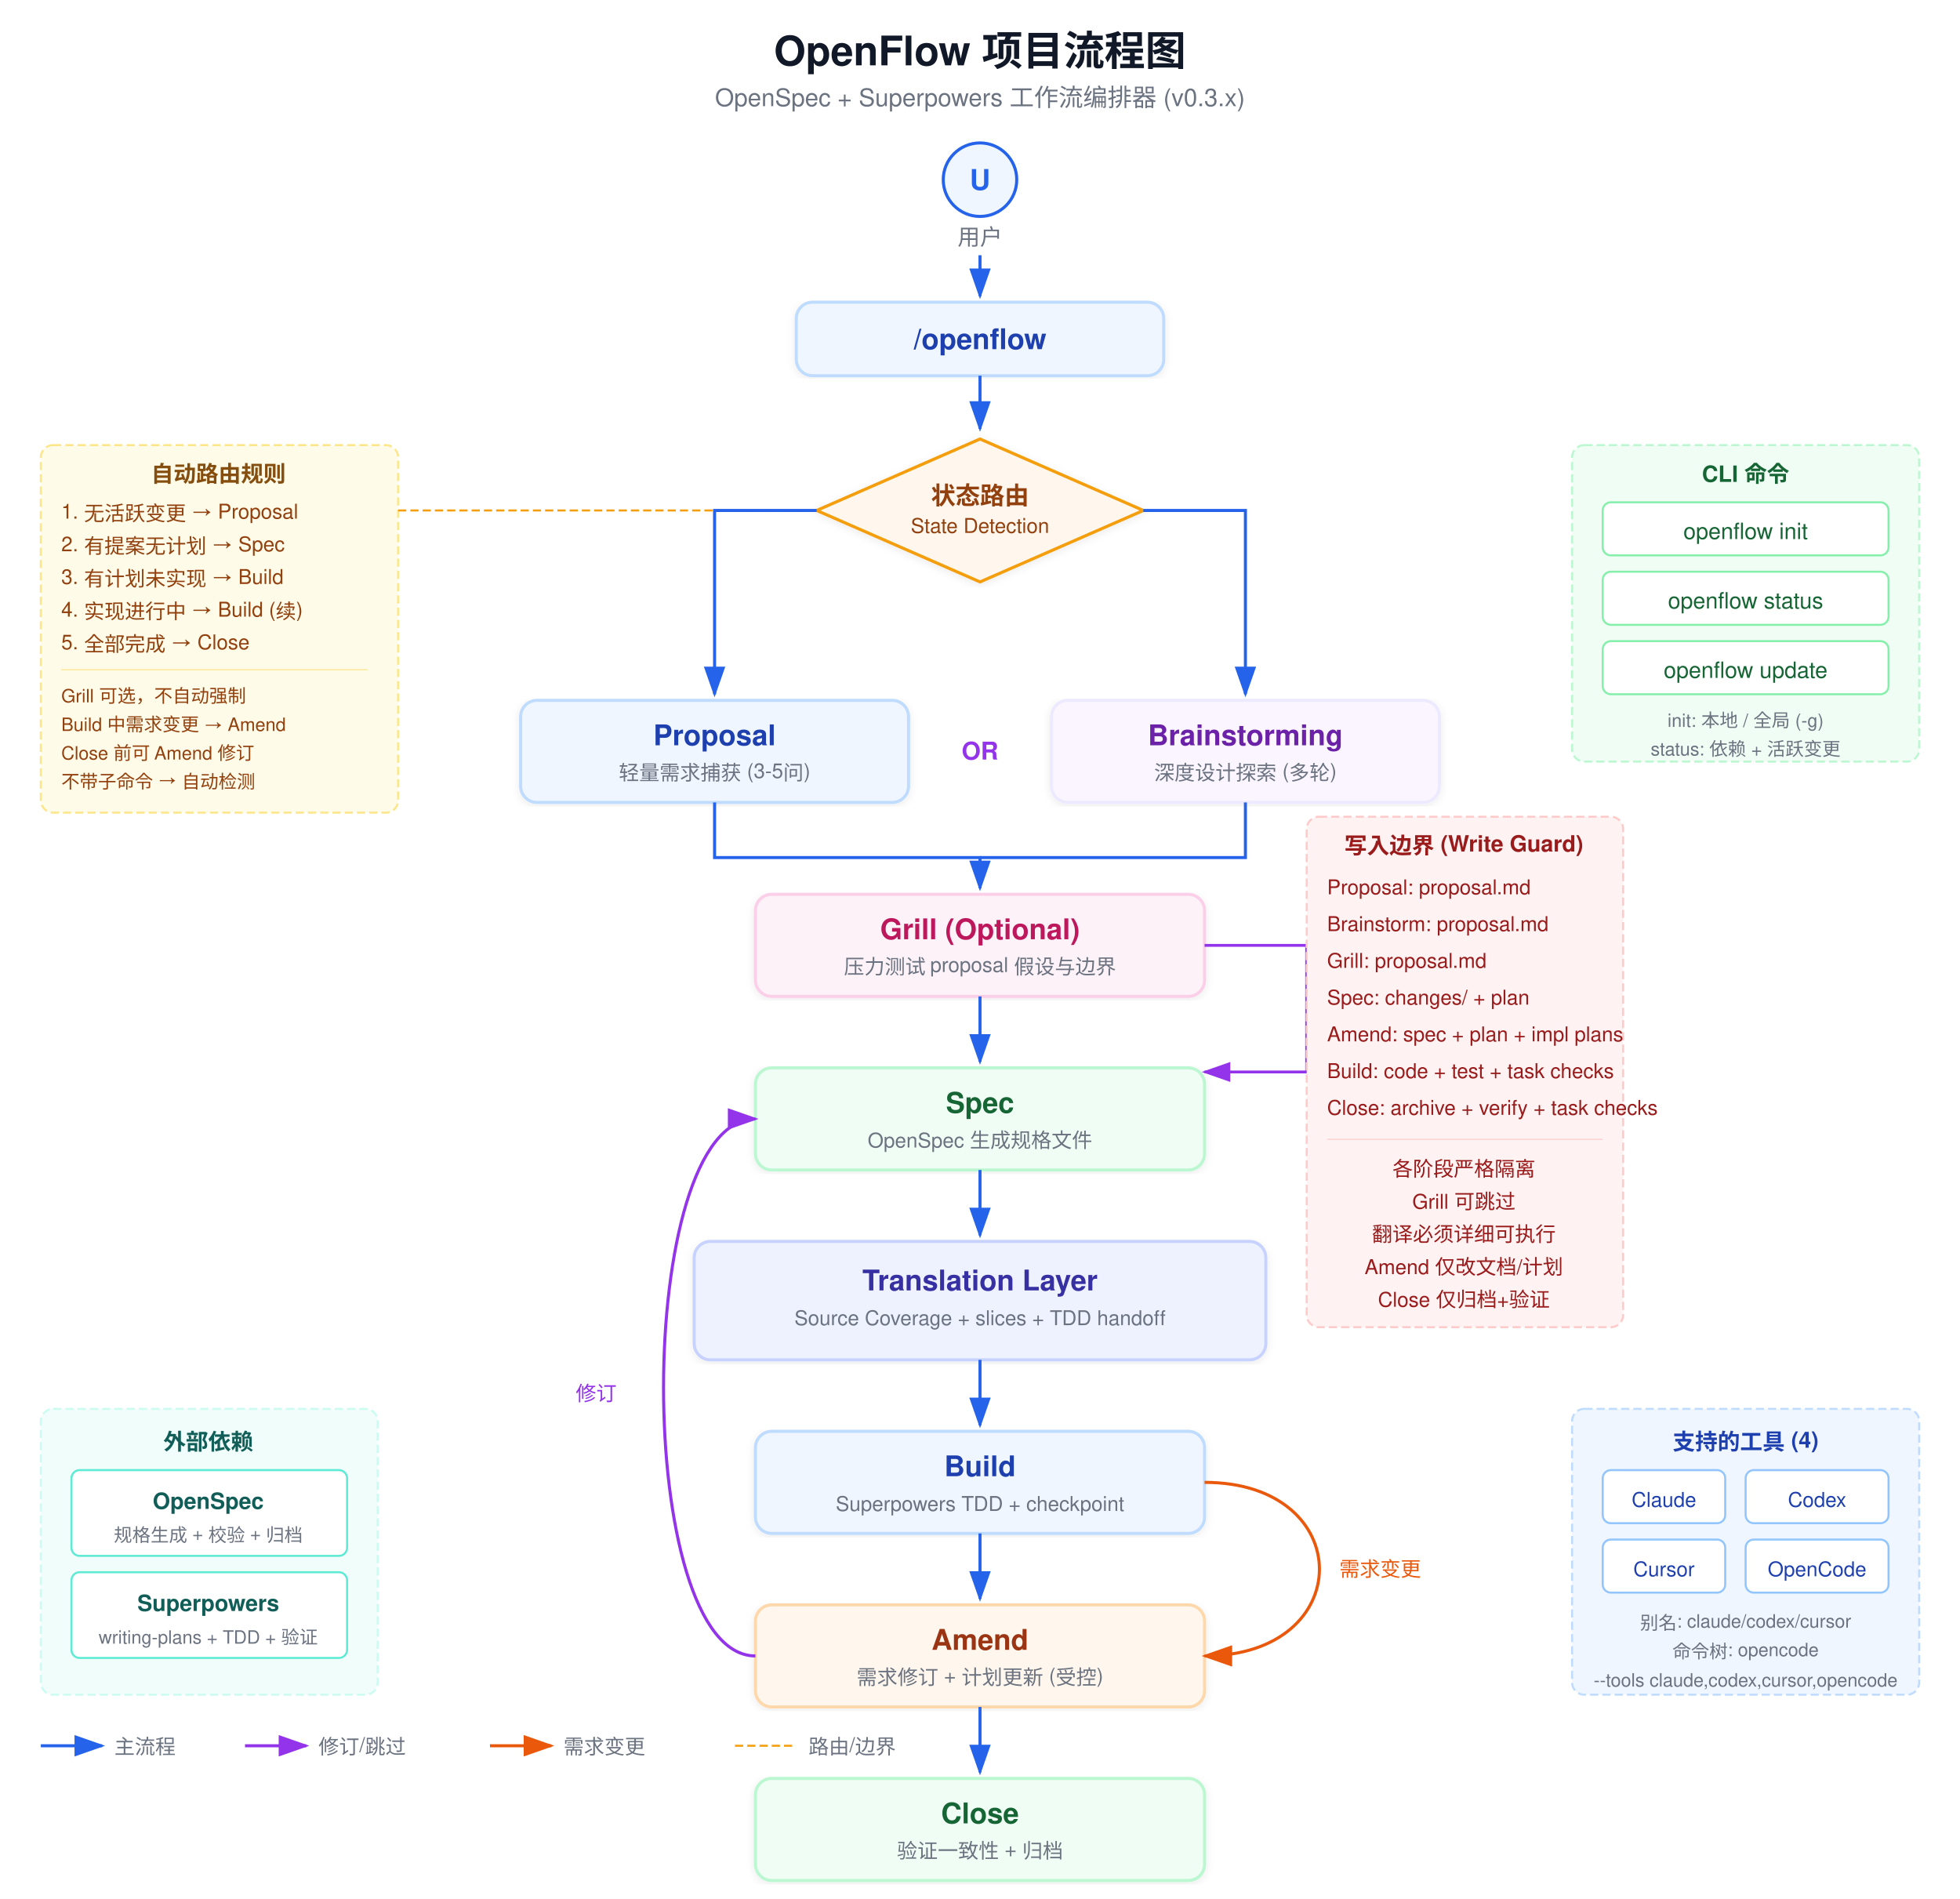
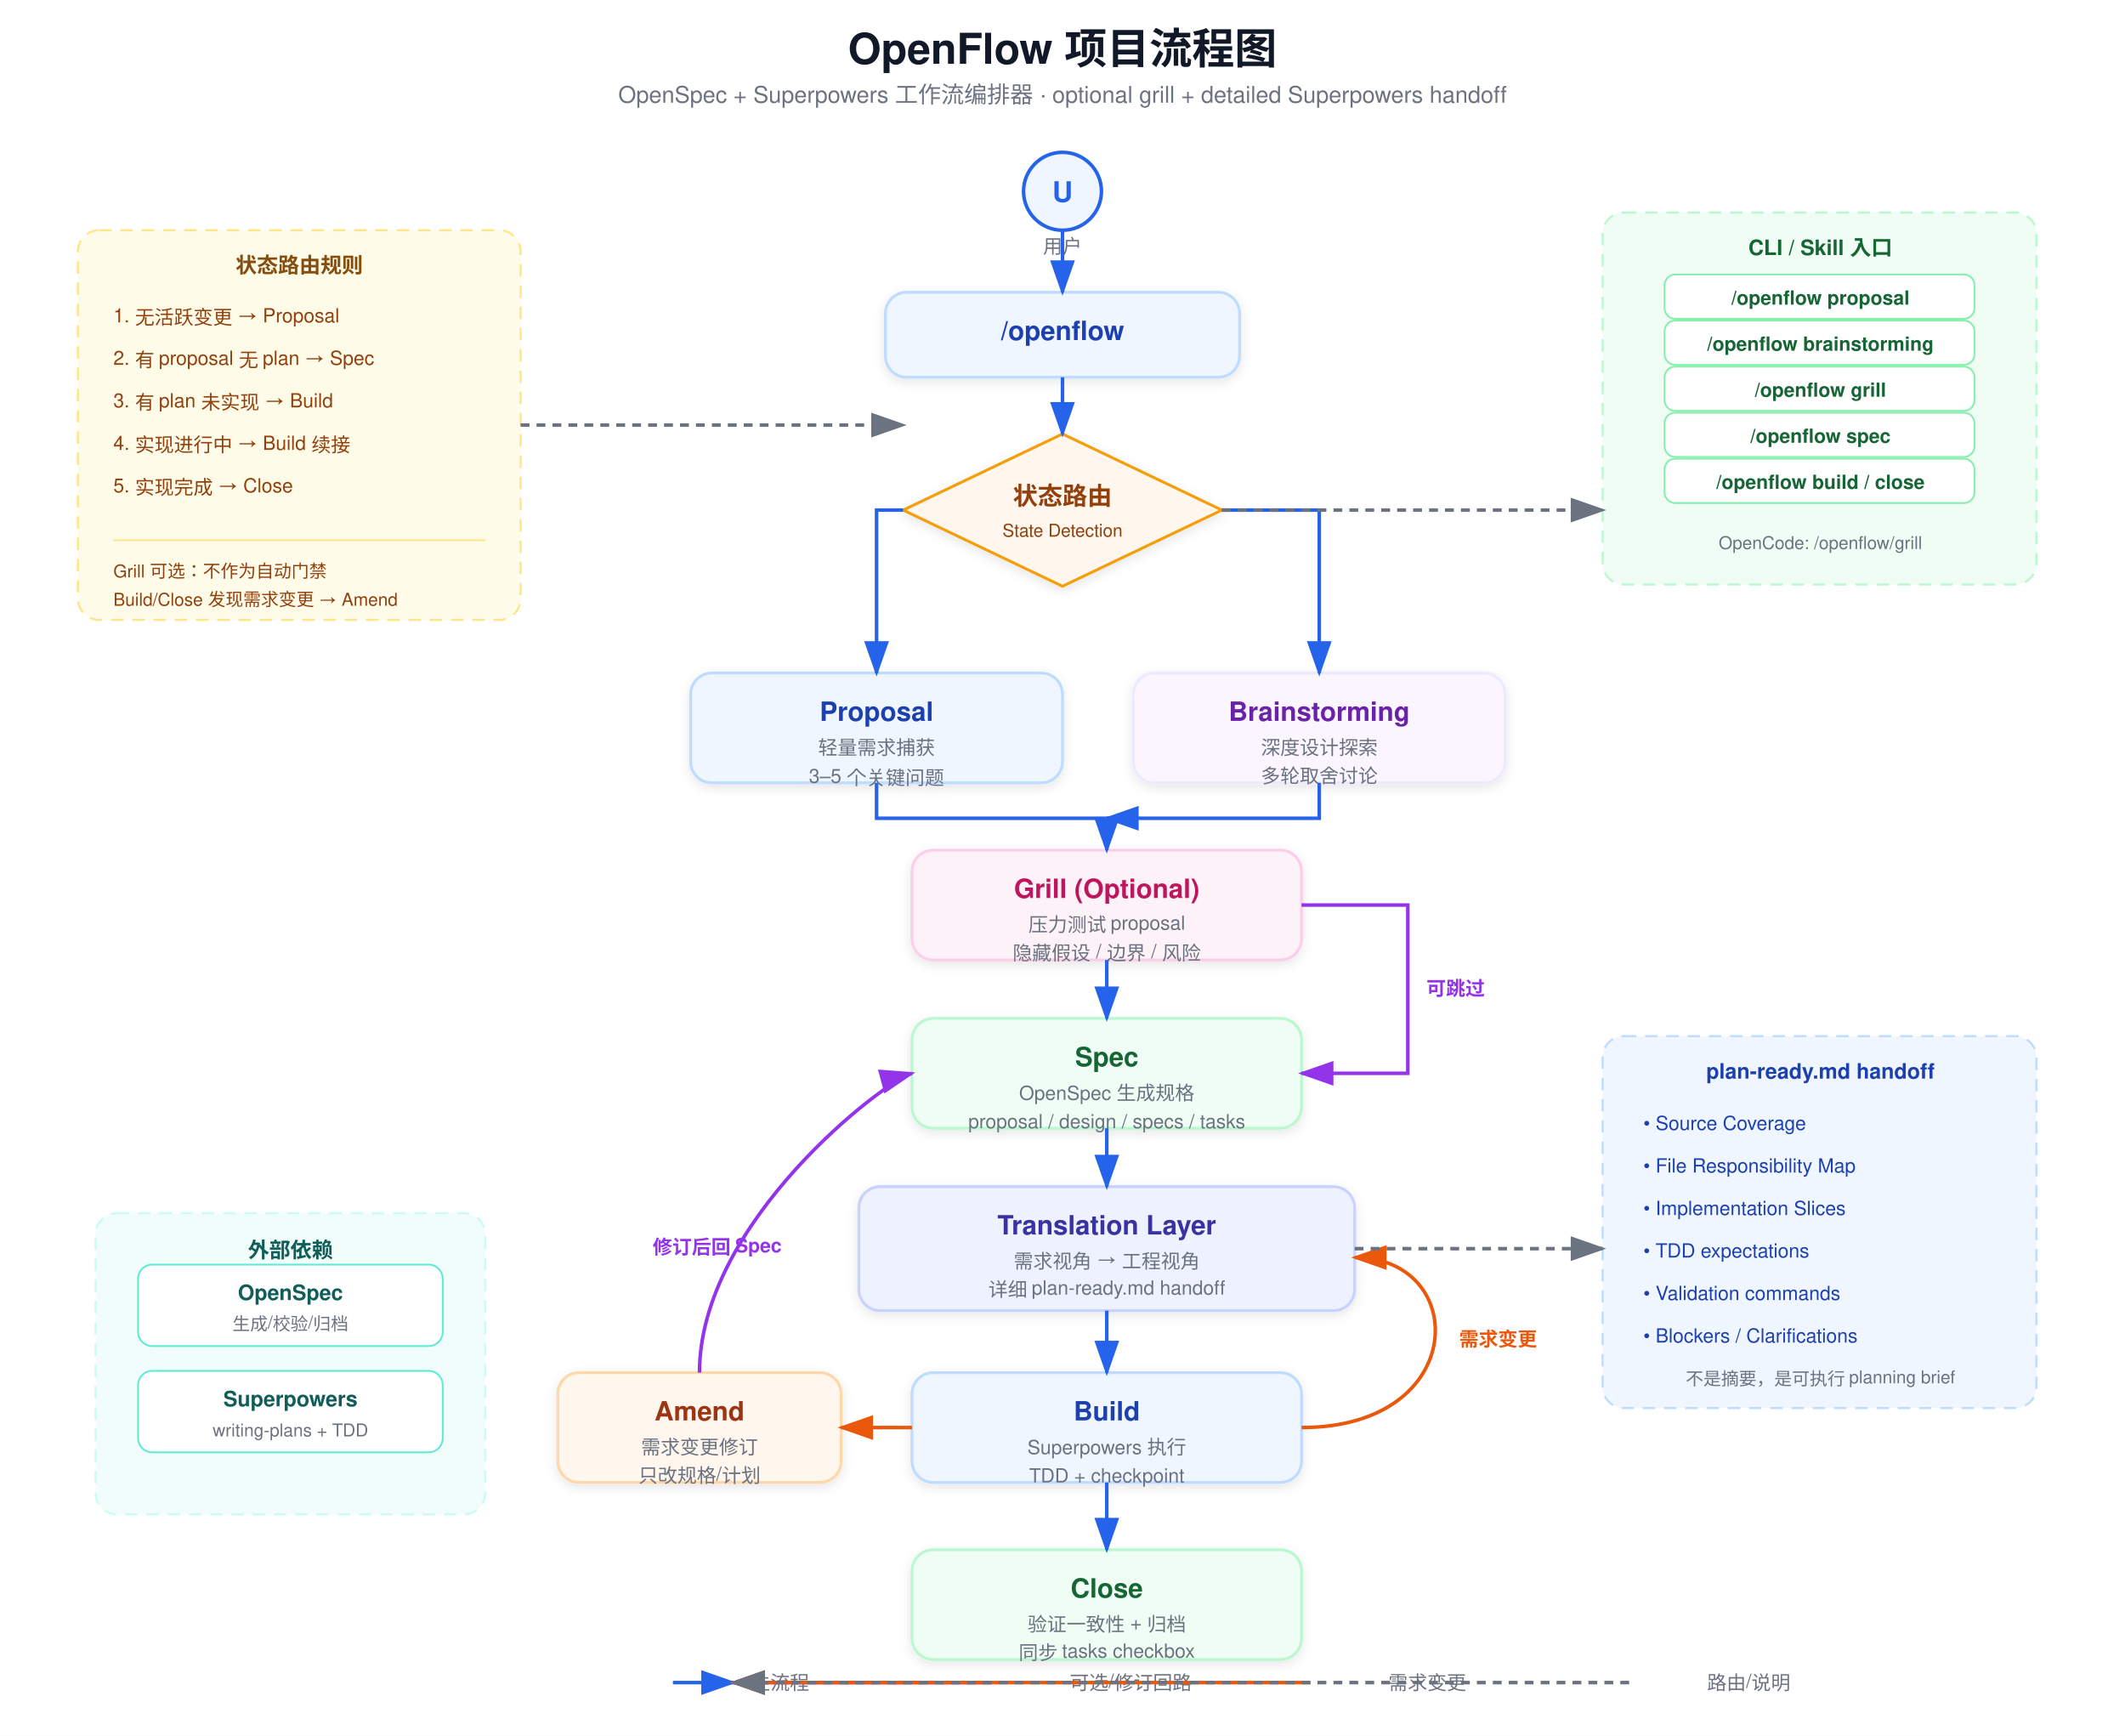
- <svg xmlns="http://www.w3.org/2000/svg" viewBox="0 0 960 930" width="960" height="930">
+ <svg xmlns="http://www.w3.org/2000/svg" viewBox="0 0 1200 980" width="1200" height="980">
  <style>
-     text { font-family: 'Helvetica Neue', Helvetica, Arial, 'PingFang SC', 'Microsoft YaHei', sans-serif; }
+     text { font-family: 'Helvetica Neue', Helvetica, Arial, 'PingFang SC', 'Microsoft YaHei', 'Microsoft JhengHei', 'SimHei', sans-serif; }
+     .title { fill:#111827; font-size:24px; font-weight:700; }
+     .subtitle { fill:#6b7280; font-size:13px; }
+     .node-title { fill:#111827; font-size:15px; font-weight:700; }
+     .node-sub { fill:#6b7280; font-size:11px; }
+     .note { fill:#374151; font-size:10px; }
+     .side-title { font-size:12px; font-weight:700; }
  </style>
  <defs>
    <marker id="arrow-blue" markerWidth="10" markerHeight="7" refX="9" refY="3.5" orient="auto">
-       <polygon points="0 0, 10 3.5, 0 7" fill="#2563eb" />
+       <polygon points="0 0,10 3.5,0 7" fill="#2563eb" />
    </marker>
    <marker id="arrow-purple" markerWidth="10" markerHeight="7" refX="9" refY="3.5" orient="auto">
-       <polygon points="0 0, 10 3.5, 0 7" fill="#9333ea" />
+       <polygon points="0 0,10 3.5,0 7" fill="#9333ea" />
    </marker>
    <marker id="arrow-orange" markerWidth="10" markerHeight="7" refX="9" refY="3.5" orient="auto">
-       <polygon points="0 0, 10 3.5, 0 7" fill="#ea580c" />
+       <polygon points="0 0,10 3.5,0 7" fill="#ea580c" />
+     </marker>
+     <marker id="arrow-green" markerWidth="10" markerHeight="7" refX="9" refY="3.5" orient="auto">
+       <polygon points="0 0,10 3.5,0 7" fill="#16a34a" />
    </marker>
    <marker id="arrow-gray" markerWidth="10" markerHeight="7" refX="9" refY="3.5" orient="auto">
-       <polygon points="0 0, 10 3.5, 0 7" fill="#6b7280" />
+       <polygon points="0 0,10 3.5,0 7" fill="#6b7280" />
    </marker>
-     <filter id="shadow" x="-4%" y="-4%" width="108%" height="108%">
-       <feDropShadow dx="0" dy="1" stdDeviation="2" flood-color="#000" flood-opacity="0.08" />
+     <filter id="softShadow" x="-16%" y="-16%" width="132%" height="132%">
+       <feDropShadow dx="0" dy="2" stdDeviation="3" flood-color="#000000" flood-opacity="0.10" />
    </filter>
  </defs>
-   <rect width="960" height="930" fill="#ffffff" />
-   <text x="480" y="32" text-anchor="middle" fill="#111827" font-size="20" font-weight="600">OpenFlow 项目流程图</text>
-   <text x="480" y="52" text-anchor="middle" fill="#6b7280" font-size="12">OpenSpec + Superpowers 工作流编排器 (v0.3.x)</text>
-   <circle cx="480" cy="88" r="18" fill="#eff6ff" stroke="#2563eb" stroke-width="1.5" />
-   <text x="480" y="93" text-anchor="middle" fill="#2563eb" font-size="14" font-weight="600">U</text>
-   <text x="480" y="120" text-anchor="middle" fill="#6b7280" font-size="11">用户</text>
-   <line x1="480" y1="125" x2="480" y2="145" stroke="#2563eb" stroke-width="1.5" marker-end="url(#arrow-blue)" />
-   <rect x="390" y="148" width="180" height="36" rx="8" fill="#eff6ff" stroke="#bfdbfe" stroke-width="1.5" filter="url(#shadow)" />
-   <text x="480" y="171" text-anchor="middle" fill="#1e40af" font-size="14" font-weight="600">/openflow</text>
-   <line x1="480" y1="184" x2="480" y2="210" stroke="#2563eb" stroke-width="1.5" marker-end="url(#arrow-blue)" />
-   <polygon points="480,215 560,250 480,285 400,250" fill="#fff7ed" stroke="#f59e0b" stroke-width="1.5" filter="url(#shadow)" />
-   <text x="480" y="247" text-anchor="middle" fill="#92400e" font-size="12" font-weight="600">状态路由</text>
-   <text x="480" y="261" text-anchor="middle" fill="#92400e" font-size="10">State Detection</text>
-   <rect x="20" y="218" width="175" height="180" rx="6" fill="#fefce8" stroke="#fde68a" stroke-width="1" stroke-dasharray="4,2" />
-   <text x="107" y="236" text-anchor="middle" fill="#854d0e" font-size="11" font-weight="600">自动路由规则</text>
-   <text x="30" y="254" fill="#92400e" font-size="10">1. 无活跃变更 → Proposal</text>
-   <text x="30" y="270" fill="#92400e" font-size="10">2. 有提案无计划 → Spec</text>
-   <text x="30" y="286" fill="#92400e" font-size="10">3. 有计划未实现 → Build</text>
-   <text x="30" y="302" fill="#92400e" font-size="10">4. 实现进行中 → Build (续)</text>
-   <text x="30" y="318" fill="#92400e" font-size="10">5. 全部完成 → Close</text>
-   <line x1="30" y1="328" x2="180" y2="328" stroke="#fde68a" stroke-width="0.5" />
-   <text x="30" y="344" fill="#92400e" font-size="9">Grill 可选，不自动强制</text>
-   <text x="30" y="358" fill="#92400e" font-size="9">Build 中需求变更 → Amend</text>
-   <text x="30" y="372" fill="#92400e" font-size="9">Close 前可 Amend 修订</text>
-   <text x="30" y="386" fill="#92400e" font-size="9">不带子命令 → 自动检测</text>
-   <line x1="195" y1="250" x2="400" y2="250" stroke="#f59e0b" stroke-width="1" stroke-dasharray="4,2" />
-   <rect x="770" y="218" width="170" height="155" rx="6" fill="#f0fdf4" stroke="#bbf7d0" stroke-width="1" stroke-dasharray="4,2" />
-   <text x="855" y="236" text-anchor="middle" fill="#166534" font-size="11" font-weight="600">CLI 命令</text>
-   <rect x="785" y="246" width="140" height="26" rx="4" fill="#ffffff" stroke="#86efac" stroke-width="1" />
-   <text x="855" y="264" text-anchor="middle" fill="#166534" font-size="11" font-weight="500">openflow init</text>
-   <rect x="785" y="280" width="140" height="26" rx="4" fill="#ffffff" stroke="#86efac" stroke-width="1" />
-   <text x="855" y="298" text-anchor="middle" fill="#166534" font-size="11" font-weight="500">openflow status</text>
-   <rect x="785" y="314" width="140" height="26" rx="4" fill="#ffffff" stroke="#86efac" stroke-width="1" />
-   <text x="855" y="332" text-anchor="middle" fill="#166534" font-size="11" font-weight="500">openflow update</text>
-   <text x="855" y="356" text-anchor="middle" fill="#6b7280" font-size="9">init: 本地 / 全局 (-g)</text>
-   <text x="855" y="370" text-anchor="middle" fill="#6b7280" font-size="9">status: 依赖 + 活跃变更</text>
-   <path d="M 400,250 L 350,250 L 350,340" stroke="#2563eb" stroke-width="1.5" fill="none" marker-end="url(#arrow-blue)" />
-   <path d="M 560,250 L 610,250 L 610,340" stroke="#2563eb" stroke-width="1.5" fill="none" marker-end="url(#arrow-blue)" />
-   <rect x="255" y="343" width="190" height="50" rx="8" fill="#eff6ff" stroke="#bfdbfe" stroke-width="1.5" filter="url(#shadow)" />
-   <text x="350" y="365" text-anchor="middle" fill="#1e40af" font-size="14" font-weight="600">Proposal</text>
-   <text x="350" y="382" text-anchor="middle" fill="#6b7280" font-size="10">轻量需求捕获 (3-5问)</text>
-   <rect x="515" y="343" width="190" height="50" rx="8" fill="#faf5ff" stroke="#ede9fe" stroke-width="1.5" filter="url(#shadow)" />
-   <text x="610" y="365" text-anchor="middle" fill="#6b21a8" font-size="14" font-weight="600">Brainstorming</text>
-   <text x="610" y="382" text-anchor="middle" fill="#6b7280" font-size="10">深度设计探索 (多轮)</text>
-   <text x="480" y="372" text-anchor="middle" fill="#9333ea" font-size="12" font-weight="600">OR</text>
-   <path d="M 350,393 L 350,420 L 480,420 L 480,435" stroke="#2563eb" stroke-width="1.5" fill="none" marker-end="url(#arrow-blue)" />
-   <path d="M 610,393 L 610,420 L 480,420" stroke="#2563eb" stroke-width="1.5" fill="none" />
-   <rect x="370" y="438" width="220" height="50" rx="8" fill="#fdf2f8" stroke="#fbcfe8" stroke-width="1.5" filter="url(#shadow)" />
-   <text x="480" y="460" text-anchor="middle" fill="#be185d" font-size="14" font-weight="600">Grill (Optional)</text>
-   <text x="480" y="477" text-anchor="middle" fill="#6b7280" font-size="10">压力测试 proposal 假设与边界</text>
-   <path d="M 590,463 L 640,463 L 640,525 L 590,525" stroke="#9333ea" stroke-width="1.4" fill="none" marker-end="url(#arrow-purple)" />
-   <text x="666" y="498" text-anchor="middle" fill="#9333ea" font-size="10">可跳过</text>
-   <line x1="480" y1="488" x2="480" y2="520" stroke="#2563eb" stroke-width="1.5" marker-end="url(#arrow-blue)" />
-   <rect x="370" y="523" width="220" height="50" rx="8" fill="#f0fdf4" stroke="#bbf7d0" stroke-width="1.5" filter="url(#shadow)" />
-   <text x="480" y="545" text-anchor="middle" fill="#166534" font-size="14" font-weight="600">Spec</text>
-   <text x="480" y="562" text-anchor="middle" fill="#6b7280" font-size="10">OpenSpec 生成规格文件</text>
-   <line x1="480" y1="573" x2="480" y2="605" stroke="#2563eb" stroke-width="1.5" marker-end="url(#arrow-blue)" />
-   <rect x="340" y="608" width="280" height="58" rx="8" fill="#eef2ff" stroke="#c7d2fe" stroke-width="1.5" filter="url(#shadow)" />
-   <text x="480" y="632" text-anchor="middle" fill="#3730a3" font-size="14" font-weight="600">Translation Layer</text>
-   <text x="480" y="649" text-anchor="middle" fill="#6b7280" font-size="10">Source Coverage + slices + TDD handoff</text>
-   <line x1="480" y1="666" x2="480" y2="698" stroke="#2563eb" stroke-width="1.5" marker-end="url(#arrow-blue)" />
-   <rect x="370" y="701" width="220" height="50" rx="8" fill="#eff6ff" stroke="#bfdbfe" stroke-width="1.5" filter="url(#shadow)" />
-   <text x="480" y="723" text-anchor="middle" fill="#1e40af" font-size="14" font-weight="600">Build</text>
-   <text x="480" y="740" text-anchor="middle" fill="#6b7280" font-size="10">Superpowers TDD + checkpoint</text>
-   <line x1="480" y1="751" x2="480" y2="783" stroke="#2563eb" stroke-width="1.5" marker-end="url(#arrow-blue)" />
-   <rect x="370" y="786" width="220" height="50" rx="8" fill="#fff7ed" stroke="#fed7aa" stroke-width="1.5" filter="url(#shadow)" />
-   <text x="480" y="808" text-anchor="middle" fill="#9a3412" font-size="14" font-weight="600">Amend</text>
-   <text x="480" y="825" text-anchor="middle" fill="#6b7280" font-size="10">需求修订 + 计划更新 (受控)</text>
-   <path d="M 370,811 C 310,811 310,548 370,548" stroke="#9333ea" stroke-width="1.5" fill="none" marker-end="url(#arrow-purple)" />
-   <text x="292" y="686" text-anchor="middle" fill="#9333ea" font-size="10">修订</text>
-   <line x1="480" y1="836" x2="480" y2="868" stroke="#2563eb" stroke-width="1.5" marker-end="url(#arrow-blue)" />
-   <rect x="370" y="871" width="220" height="50" rx="8" fill="#f0fdf4" stroke="#bbf7d0" stroke-width="1.5" filter="url(#shadow)" />
-   <text x="480" y="893" text-anchor="middle" fill="#166534" font-size="14" font-weight="600">Close</text>
-   <text x="480" y="910" text-anchor="middle" fill="#6b7280" font-size="10">验证一致性 + 归档</text>
-   <path d="M 590,726 C 665,726 665,811 590,811" stroke="#ea580c" stroke-width="1.5" fill="none" marker-end="url(#arrow-orange)" />
-   <text x="676" y="772" text-anchor="middle" fill="#ea580c" font-size="10">需求变更</text>
-   <rect x="640" y="400" width="155" height="250" rx="6" fill="#fef2f2" stroke="#fecaca" stroke-width="1" stroke-dasharray="4,2" />
-   <text x="717" y="418" text-anchor="middle" fill="#991b1b" font-size="11" font-weight="600">写入边界 (Write Guard)</text>
-   <text x="650" y="438" fill="#991b1b" font-size="10">Proposal: proposal.md</text>
-   <text x="650" y="456" fill="#991b1b" font-size="10">Brainstorm: proposal.md</text>
-   <text x="650" y="474" fill="#991b1b" font-size="10">Grill: proposal.md</text>
-   <text x="650" y="492" fill="#991b1b" font-size="10">Spec: changes/ + plan</text>
-   <text x="650" y="510" fill="#991b1b" font-size="10">Amend: spec + plan + impl plans</text>
-   <text x="650" y="528" fill="#991b1b" font-size="10">Build: code + test + task checks</text>
-   <text x="650" y="546" fill="#991b1b" font-size="10">Close: archive + verify + task checks</text>
-   <line x1="650" y1="558" x2="785" y2="558" stroke="#fecaca" stroke-width="0.5" />
-   <text x="717" y="576" text-anchor="middle" fill="#991b1b" font-size="10" font-weight="500">各阶段严格隔离</text>
-   <text x="717" y="592" text-anchor="middle" fill="#991b1b" font-size="10" font-weight="500">Grill 可跳过</text>
-   <text x="717" y="608" text-anchor="middle" fill="#991b1b" font-size="10" font-weight="500">翻译必须详细可执行</text>
-   <text x="717" y="624" text-anchor="middle" fill="#991b1b" font-size="10" font-weight="500">Amend 仅改文档/计划</text>
-   <text x="717" y="640" text-anchor="middle" fill="#991b1b" font-size="10" font-weight="500">Close 仅归档+验证</text>
-   <rect x="20" y="690" width="165" height="140" rx="6" fill="#f0fdfa" stroke="#ccfbf1" stroke-width="1" stroke-dasharray="4,2" />
-   <text x="102" y="710" text-anchor="middle" fill="#115e59" font-size="11" font-weight="600">外部依赖</text>
-   <rect x="35" y="720" width="135" height="42" rx="4" fill="#ffffff" stroke="#5eead4" stroke-width="1" />
-   <text x="102" y="739" text-anchor="middle" fill="#115e59" font-size="11" font-weight="600">OpenSpec</text>
-   <text x="102" y="755" text-anchor="middle" fill="#6b7280" font-size="9">规格生成 + 校验 + 归档</text>
-   <rect x="35" y="770" width="135" height="42" rx="4" fill="#ffffff" stroke="#5eead4" stroke-width="1" />
-   <text x="102" y="789" text-anchor="middle" fill="#115e59" font-size="11" font-weight="600">Superpowers</text>
-   <text x="102" y="805" text-anchor="middle" fill="#6b7280" font-size="9">writing-plans + TDD + 验证</text>
-   <rect x="770" y="690" width="170" height="140" rx="6" fill="#eff6ff" stroke="#bfdbfe" stroke-width="1" stroke-dasharray="4,2" />
-   <text x="855" y="710" text-anchor="middle" fill="#1e40af" font-size="11" font-weight="600">支持的工具 (4)</text>
-   <rect x="785" y="720" width="60" height="26" rx="4" fill="#ffffff" stroke="#93c5fd" stroke-width="1" />
-   <text x="815" y="738" text-anchor="middle" fill="#1e40af" font-size="10" font-weight="500">Claude</text>
-   <rect x="855" y="720" width="70" height="26" rx="4" fill="#ffffff" stroke="#93c5fd" stroke-width="1" />
-   <text x="890" y="738" text-anchor="middle" fill="#1e40af" font-size="10" font-weight="500">Codex</text>
-   <rect x="785" y="754" width="60" height="26" rx="4" fill="#ffffff" stroke="#93c5fd" stroke-width="1" />
-   <text x="815" y="772" text-anchor="middle" fill="#1e40af" font-size="10" font-weight="500">Cursor</text>
-   <rect x="855" y="754" width="70" height="26" rx="4" fill="#ffffff" stroke="#93c5fd" stroke-width="1" />
-   <text x="890" y="772" text-anchor="middle" fill="#1e40af" font-size="10" font-weight="500">OpenCode</text>
-   <text x="855" y="798" text-anchor="middle" fill="#6b7280" font-size="9">别名: claude/codex/cursor</text>
-   <text x="855" y="812" text-anchor="middle" fill="#6b7280" font-size="9">命令树: opencode</text>
-   <text x="855" y="826" text-anchor="middle" fill="#6b7280" font-size="9">--tools claude,codex,cursor,opencode</text>
-   <g transform="translate(20, 855)">
-     <line x1="0" y1="0" x2="30" y2="0" stroke="#2563eb" stroke-width="1.5" marker-end="url(#arrow-blue)" />
-     <text x="36" y="4" fill="#6b7280" font-size="10">主流程</text>
-     <line x1="100" y1="0" x2="130" y2="0" stroke="#9333ea" stroke-width="1.5" marker-end="url(#arrow-purple)" />
-     <text x="136" y="4" fill="#6b7280" font-size="10">修订/跳过</text>
-     <line x1="220" y1="0" x2="250" y2="0" stroke="#ea580c" stroke-width="1.5" marker-end="url(#arrow-orange)" />
-     <text x="256" y="4" fill="#6b7280" font-size="10">需求变更</text>
-     <line x1="340" y1="0" x2="370" y2="0" stroke="#f59e0b" stroke-width="1" stroke-dasharray="4,2" />
-     <text x="376" y="4" fill="#6b7280" font-size="10">路由/边界</text>
+   <rect width="1200" height="980" fill="#ffffff" />
+   <text x="600" y="36" text-anchor="middle" class="title">OpenFlow 项目流程图</text>
+   <text x="600" y="58" text-anchor="middle" class="subtitle">OpenSpec + Superpowers 工作流编排器 · optional grill + detailed Superpowers handoff</text>
+   <rect x="44" y="130" width="250" height="220" rx="12" fill="#fefce8" stroke="#fde68a" stroke-width="1.2" stroke-dasharray="7,5" />
+   <text x="169" y="154" text-anchor="middle" fill="#854d0e" class="side-title">状态路由规则</text>
+   <text x="64" y="182" fill="#92400e" font-size="11">1. 无活跃变更 → Proposal</text>
+   <text x="64" y="206" fill="#92400e" font-size="11">2. 有 proposal 无 plan → Spec</text>
+   <text x="64" y="230" fill="#92400e" font-size="11">3. 有 plan 未实现 → Build</text>
+   <text x="64" y="254" fill="#92400e" font-size="11">4. 实现进行中 → Build 续接</text>
+   <text x="64" y="278" fill="#92400e" font-size="11">5. 实现完成 → Close</text>
+   <line x1="64" y1="305" x2="274" y2="305" stroke="#fde68a" stroke-width="1" />
+   <text x="64" y="326" fill="#92400e" font-size="10">Grill 可选：不作为自动门禁</text>
+   <text x="64" y="342" fill="#92400e" font-size="10">Build/Close 发现需求变更 → Amend</text>
+   <rect x="905" y="120" width="245" height="210" rx="12" fill="#f0fdf4" stroke="#bbf7d0" stroke-width="1.2" stroke-dasharray="7,5" />
+   <text x="1028" y="144" text-anchor="middle" fill="#166534" class="side-title">CLI / Skill 入口</text>
+   <rect x="940" y="155" width="175" height="25" rx="6" fill="#ffffff" stroke="#86efac" stroke-width="1" />
+   <text x="1028" y="172" text-anchor="middle" fill="#166534" font-size="11" font-weight="600">/openflow proposal</text>
+   <rect x="940" y="181" width="175" height="25" rx="6" fill="#ffffff" stroke="#86efac" stroke-width="1" />
+   <text x="1028" y="198" text-anchor="middle" fill="#166534" font-size="11" font-weight="600">/openflow brainstorming</text>
+   <rect x="940" y="207" width="175" height="25" rx="6" fill="#ffffff" stroke="#86efac" stroke-width="1" />
+   <text x="1028" y="224" text-anchor="middle" fill="#166534" font-size="11" font-weight="600">/openflow grill</text>
+   <rect x="940" y="233" width="175" height="25" rx="6" fill="#ffffff" stroke="#86efac" stroke-width="1" />
+   <text x="1028" y="250" text-anchor="middle" fill="#166534" font-size="11" font-weight="600">/openflow spec</text>
+   <rect x="940" y="259" width="175" height="25" rx="6" fill="#ffffff" stroke="#86efac" stroke-width="1" />
+   <text x="1028" y="276" text-anchor="middle" fill="#166534" font-size="11" font-weight="600">/openflow build / close</text>
+   <text x="1028" y="310" text-anchor="middle" fill="#6b7280" font-size="10">OpenCode: /openflow/grill</text>
+   <rect x="905" y="585" width="245" height="210" rx="12" fill="#eff6ff" stroke="#bfdbfe" stroke-width="1.2" stroke-dasharray="7,5" />
+   <text x="1028" y="609" text-anchor="middle" fill="#1e40af" class="side-title">plan-ready.md handoff</text>
+   <text x="928" y="638" fill="#1e40af" font-size="11">• Source Coverage</text>
+   <text x="928" y="662" fill="#1e40af" font-size="11">• File Responsibility Map</text>
+   <text x="928" y="686" fill="#1e40af" font-size="11">• Implementation Slices</text>
+   <text x="928" y="710" fill="#1e40af" font-size="11">• TDD expectations</text>
+   <text x="928" y="734" fill="#1e40af" font-size="11">• Validation commands</text>
+   <text x="928" y="758" fill="#1e40af" font-size="11">• Blockers / Clarifications</text>
+   <text x="1028" y="782" text-anchor="middle" fill="#6b7280" font-size="10">不是摘要，是可执行 planning brief</text>
+   <rect x="54" y="685" width="220" height="170" rx="12" fill="#f0fdfa" stroke="#ccfbf1" stroke-width="1.2" stroke-dasharray="7,5" />
+   <text x="164" y="710" text-anchor="middle" fill="#115e59" class="side-title">外部依赖</text>
+   <rect x="78" y="714" width="172" height="46" rx="8" fill="#ffffff" stroke="#5eead4" stroke-width="1" />
+   <text x="164" y="734" text-anchor="middle" fill="#115e59" font-size="12" font-weight="700">OpenSpec</text>
+   <text x="164" y="751" text-anchor="middle" fill="#6b7280" font-size="10">生成/校验/归档</text>
+   <rect x="78" y="774" width="172" height="46" rx="8" fill="#ffffff" stroke="#5eead4" stroke-width="1" />
+   <text x="164" y="794" text-anchor="middle" fill="#115e59" font-size="12" font-weight="700">Superpowers</text>
+   <text x="164" y="811" text-anchor="middle" fill="#6b7280" font-size="10">writing-plans + TDD</text>
+   <circle cx="600" cy="108" r="22" fill="#eff6ff" stroke="#2563eb" stroke-width="2" />
+   <text x="600" y="114" text-anchor="middle" fill="#2563eb" font-size="16" font-weight="700">U</text>
+   <text x="600" y="143" text-anchor="middle" class="node-sub">用户</text>
+   <g filter="url(#softShadow)">
+     <rect x="500" y="165" width="200" height="48" rx="12" fill="#eff6ff" stroke="#bfdbfe" stroke-width="1.6" />
+     <text x="600" y="192" text-anchor="middle" fill="#1e40af" font-size="15" font-weight="700">/openflow</text>
+   </g>
+   <polygon points="600,245 690,288 600,331 510,288" fill="#fff7ed" stroke="#f59e0b" stroke-width="1.6" filter="url(#softShadow)" />
+   <text x="600" y="285" text-anchor="middle" fill="#92400e" font-size="14" font-weight="700">状态路由</text>
+   <text x="600" y="303" text-anchor="middle" fill="#92400e" font-size="10">State Detection</text>
+   <g filter="url(#softShadow)">
+     <rect x="390" y="380" width="210" height="62" rx="12" fill="#eff6ff" stroke="#bfdbfe" stroke-width="1.6" />
+     <text x="495" y="407" text-anchor="middle" fill="#1e40af" font-size="15" font-weight="700">Proposal</text>
+     <text x="495" y="426" text-anchor="middle" class="node-sub">轻量需求捕获</text>
+     <text x="495" y="442" text-anchor="middle" class="node-sub">3–5 个关键问题</text>
+   </g>
+   <g filter="url(#softShadow)">
+     <rect x="640" y="380" width="210" height="62" rx="12" fill="#faf5ff" stroke="#ede9fe" stroke-width="1.6" />
+     <text x="745" y="407" text-anchor="middle" fill="#6b21a8" font-size="15" font-weight="700">Brainstorming</text>
+     <text x="745" y="426" text-anchor="middle" class="node-sub">深度设计探索</text>
+     <text x="745" y="442" text-anchor="middle" class="node-sub">多轮取舍讨论</text>
+   </g>
+   <g filter="url(#softShadow)">
+     <rect x="515" y="480" width="220" height="62" rx="12" fill="#fdf2f8" stroke="#fbcfe8" stroke-width="1.6" />
+     <text x="625" y="507" text-anchor="middle" fill="#be185d" font-size="15" font-weight="700">Grill (Optional)</text>
+     <text x="625" y="526" text-anchor="middle" class="node-sub">压力测试 proposal</text>
+     <text x="625" y="542" text-anchor="middle" class="node-sub">隐藏假设 / 边界 / 风险</text>
+   </g>
+   <g filter="url(#softShadow)">
+     <rect x="515" y="575" width="220" height="62" rx="12" fill="#f0fdf4" stroke="#bbf7d0" stroke-width="1.6" />
+     <text x="625" y="602" text-anchor="middle" fill="#166534" font-size="15" font-weight="700">Spec</text>
+     <text x="625" y="621" text-anchor="middle" class="node-sub">OpenSpec 生成规格</text>
+     <text x="625" y="637" text-anchor="middle" class="node-sub">proposal / design / specs / tasks</text>
+   </g>
+   <g filter="url(#softShadow)">
+     <rect x="485" y="670" width="280" height="70" rx="12" fill="#eef2ff" stroke="#c7d2fe" stroke-width="1.6" />
+     <text x="625" y="697" text-anchor="middle" fill="#3730a3" font-size="15" font-weight="700">Translation Layer</text>
+     <text x="625" y="716" text-anchor="middle" class="node-sub">需求视角 → 工程视角</text>
+     <text x="625" y="732" text-anchor="middle" class="node-sub">详细 plan-ready.md handoff</text>
+   </g>
+   <g filter="url(#softShadow)">
+     <rect x="515" y="775" width="220" height="62" rx="12" fill="#eff6ff" stroke="#bfdbfe" stroke-width="1.6" />
+     <text x="625" y="802" text-anchor="middle" fill="#1e40af" font-size="15" font-weight="700">Build</text>
+     <text x="625" y="821" text-anchor="middle" class="node-sub">Superpowers 执行</text>
+     <text x="625" y="837" text-anchor="middle" class="node-sub">TDD + checkpoint</text>
+   </g>
+   <g filter="url(#softShadow)">
+     <rect x="515" y="875" width="220" height="62" rx="12" fill="#f0fdf4" stroke="#bbf7d0" stroke-width="1.6" />
+     <text x="625" y="902" text-anchor="middle" fill="#166534" font-size="15" font-weight="700">Close</text>
+     <text x="625" y="921" text-anchor="middle" class="node-sub">验证一致性 + 归档</text>
+     <text x="625" y="937" text-anchor="middle" class="node-sub">同步 tasks checkbox</text>
+   </g>
+   <g filter="url(#softShadow)">
+     <rect x="315" y="775" width="160" height="62" rx="12" fill="#fff7ed" stroke="#fed7aa" stroke-width="1.6" />
+     <text x="395" y="802" text-anchor="middle" fill="#9a3412" font-size="15" font-weight="700">Amend</text>
+     <text x="395" y="821" text-anchor="middle" class="node-sub">需求变更修订</text>
+     <text x="395" y="837" text-anchor="middle" class="node-sub">只改规格/计划</text>
+   </g>
+   <line x1="600" y1="130" x2="600" y2="165" stroke="#2563eb" stroke-width="2" marker-end="url(#arrow-blue)" />
+   <line x1="600" y1="213" x2="600" y2="245" stroke="#2563eb" stroke-width="2" marker-end="url(#arrow-blue)" />
+   <path d="M 510,288 H 495 V 380" fill="none" stroke="#2563eb" stroke-width="2" marker-end="url(#arrow-blue)" />
+   <path d="M 690,288 H 745 V 380" fill="none" stroke="#2563eb" stroke-width="2" marker-end="url(#arrow-blue)" />
+   <path d="M 495,442 V 462 H 625 V 480" fill="none" stroke="#2563eb" stroke-width="2" marker-end="url(#arrow-blue)" />
+   <path d="M 745,442 V 462 H 625" fill="none" stroke="#2563eb" stroke-width="2" marker-end="url(#arrow-blue)" />
+   <line x1="625" y1="542" x2="625" y2="575" stroke="#2563eb" stroke-width="2" marker-end="url(#arrow-blue)" />
+   <line x1="625" y1="637" x2="625" y2="670" stroke="#2563eb" stroke-width="2" marker-end="url(#arrow-blue)" />
+   <line x1="625" y1="740" x2="625" y2="775" stroke="#2563eb" stroke-width="2" marker-end="url(#arrow-blue)" />
+   <line x1="625" y1="837" x2="625" y2="875" stroke="#2563eb" stroke-width="2" marker-end="url(#arrow-blue)" />
+   <path d="M 735,511 H 795 V 606 H 735" fill="none" stroke="#9333ea" stroke-width="2" marker-end="url(#arrow-purple)" />
+   <text x="822" y="562" text-anchor="middle" fill="#9333ea" font-size="11" font-weight="600">可跳过</text>
+   <path d="M 515,806 H 475" fill="none" stroke="#ea580c" stroke-width="2" marker-end="url(#arrow-orange)" />
+   <path d="M 395,775 C 395,690 500,610 515,606" fill="none" stroke="#9333ea" stroke-width="2" marker-end="url(#arrow-purple)" />
+   <text x="405" y="708" text-anchor="middle" fill="#9333ea" font-size="11" font-weight="600">修订后回 Spec</text>
+   <path d="M 735,806 C 830,806 830,710 765,710" fill="none" stroke="#ea580c" stroke-width="2" marker-end="url(#arrow-orange)" />
+   <text x="846" y="760" text-anchor="middle" fill="#ea580c" font-size="11" font-weight="600">需求变更</text>
+   <path d="M 294,240 H 510" fill="none" stroke="#6b7280" stroke-width="2" stroke-dasharray="5,4" marker-end="url(#arrow-gray)" />
+   <path d="M 690,288 H 905" fill="none" stroke="#6b7280" stroke-width="2" stroke-dasharray="5,4" marker-end="url(#arrow-gray)" />
+   <path d="M 765,705 H 905" fill="none" stroke="#6b7280" stroke-width="2" stroke-dasharray="5,4" marker-end="url(#arrow-gray)" />
+   <g transform="translate(380,950)">
+     <line x1="0" y1="0" x2="34" y2="0" stroke="#2563eb" stroke-width="2" marker-end="url(#arrow-blue)" />
+     <text x="44" y="4" fill="#6b7280" font-size="11">主流程</text>
+     <line x1="180" y1="0" x2="34" y2="0" stroke="#9333ea" stroke-width="2" marker-end="url(#arrow-purple)" />
+     <text x="224" y="4" fill="#6b7280" font-size="11">可选/修订回路</text>
+     <line x1="360" y1="0" x2="34" y2="0" stroke="#ea580c" stroke-width="2" marker-end="url(#arrow-orange)" />
+     <text x="404" y="4" fill="#6b7280" font-size="11">需求变更</text>
+     <line x1="540" y1="0" x2="34" y2="0" stroke="#6b7280" stroke-width="2" stroke-dasharray="5,4" marker-end="url(#arrow-gray)" />
+     <text x="584" y="4" fill="#6b7280" font-size="11">路由/说明</text>
  </g>
</svg>
